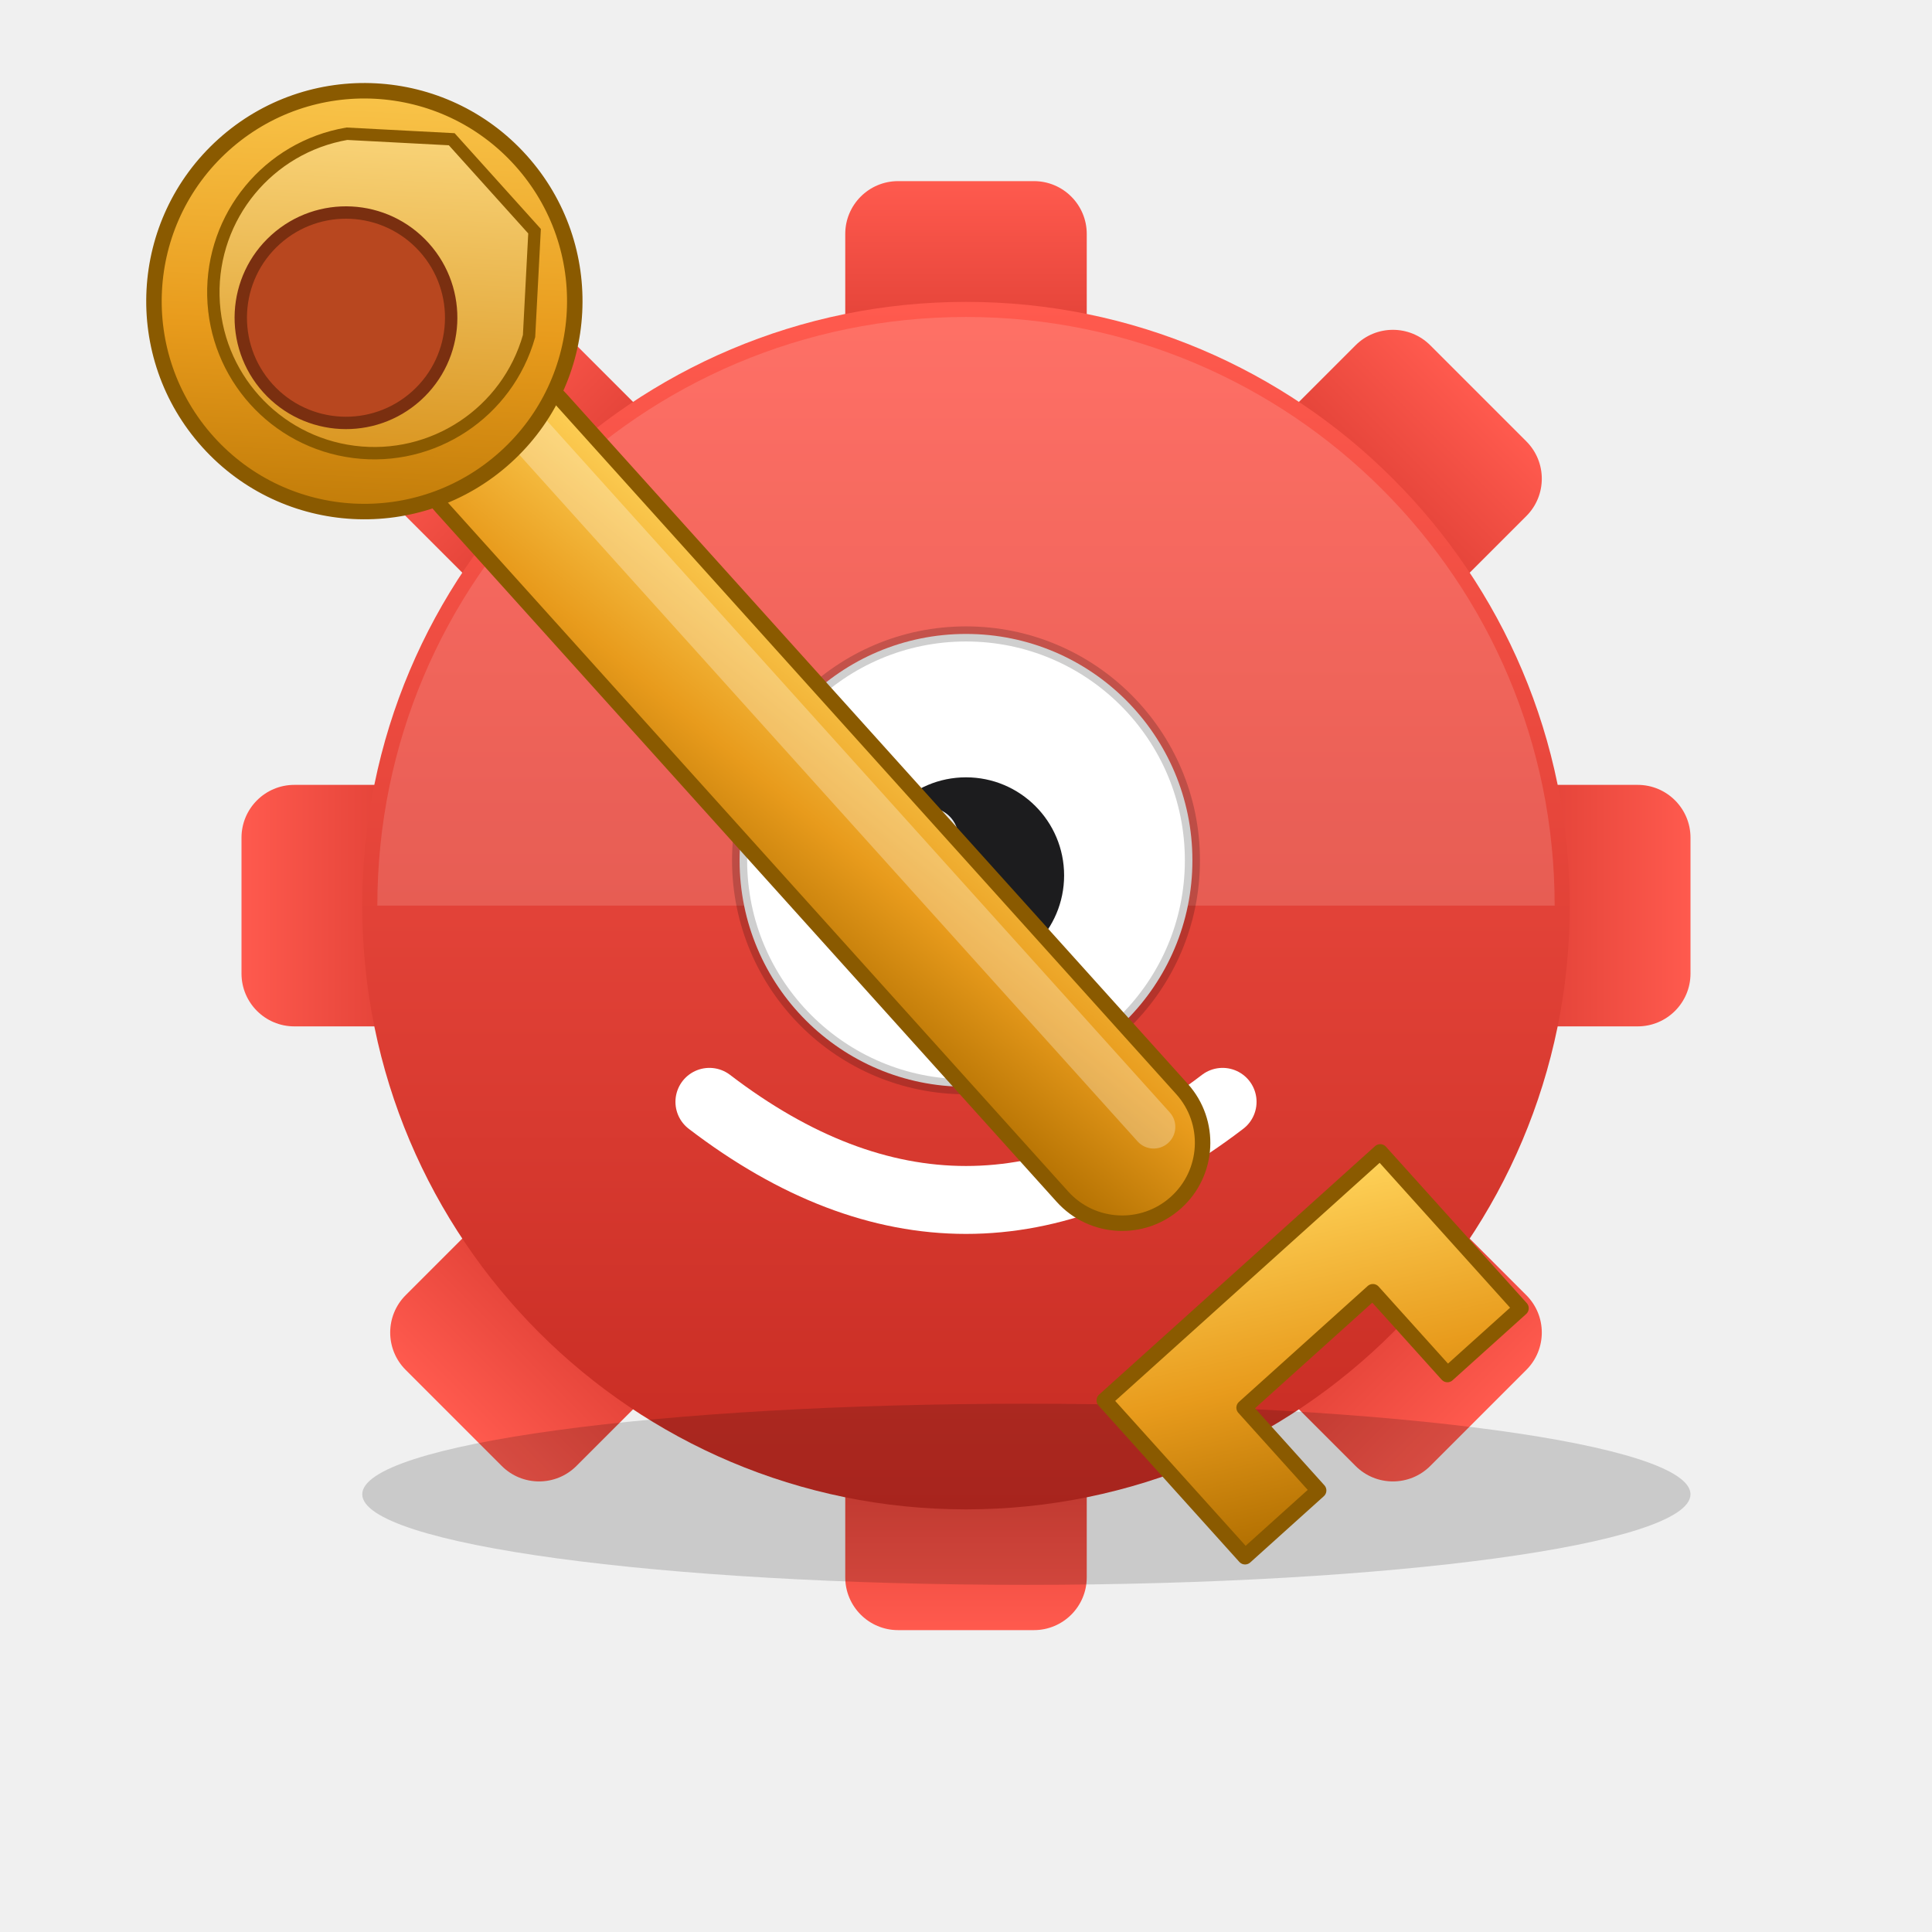
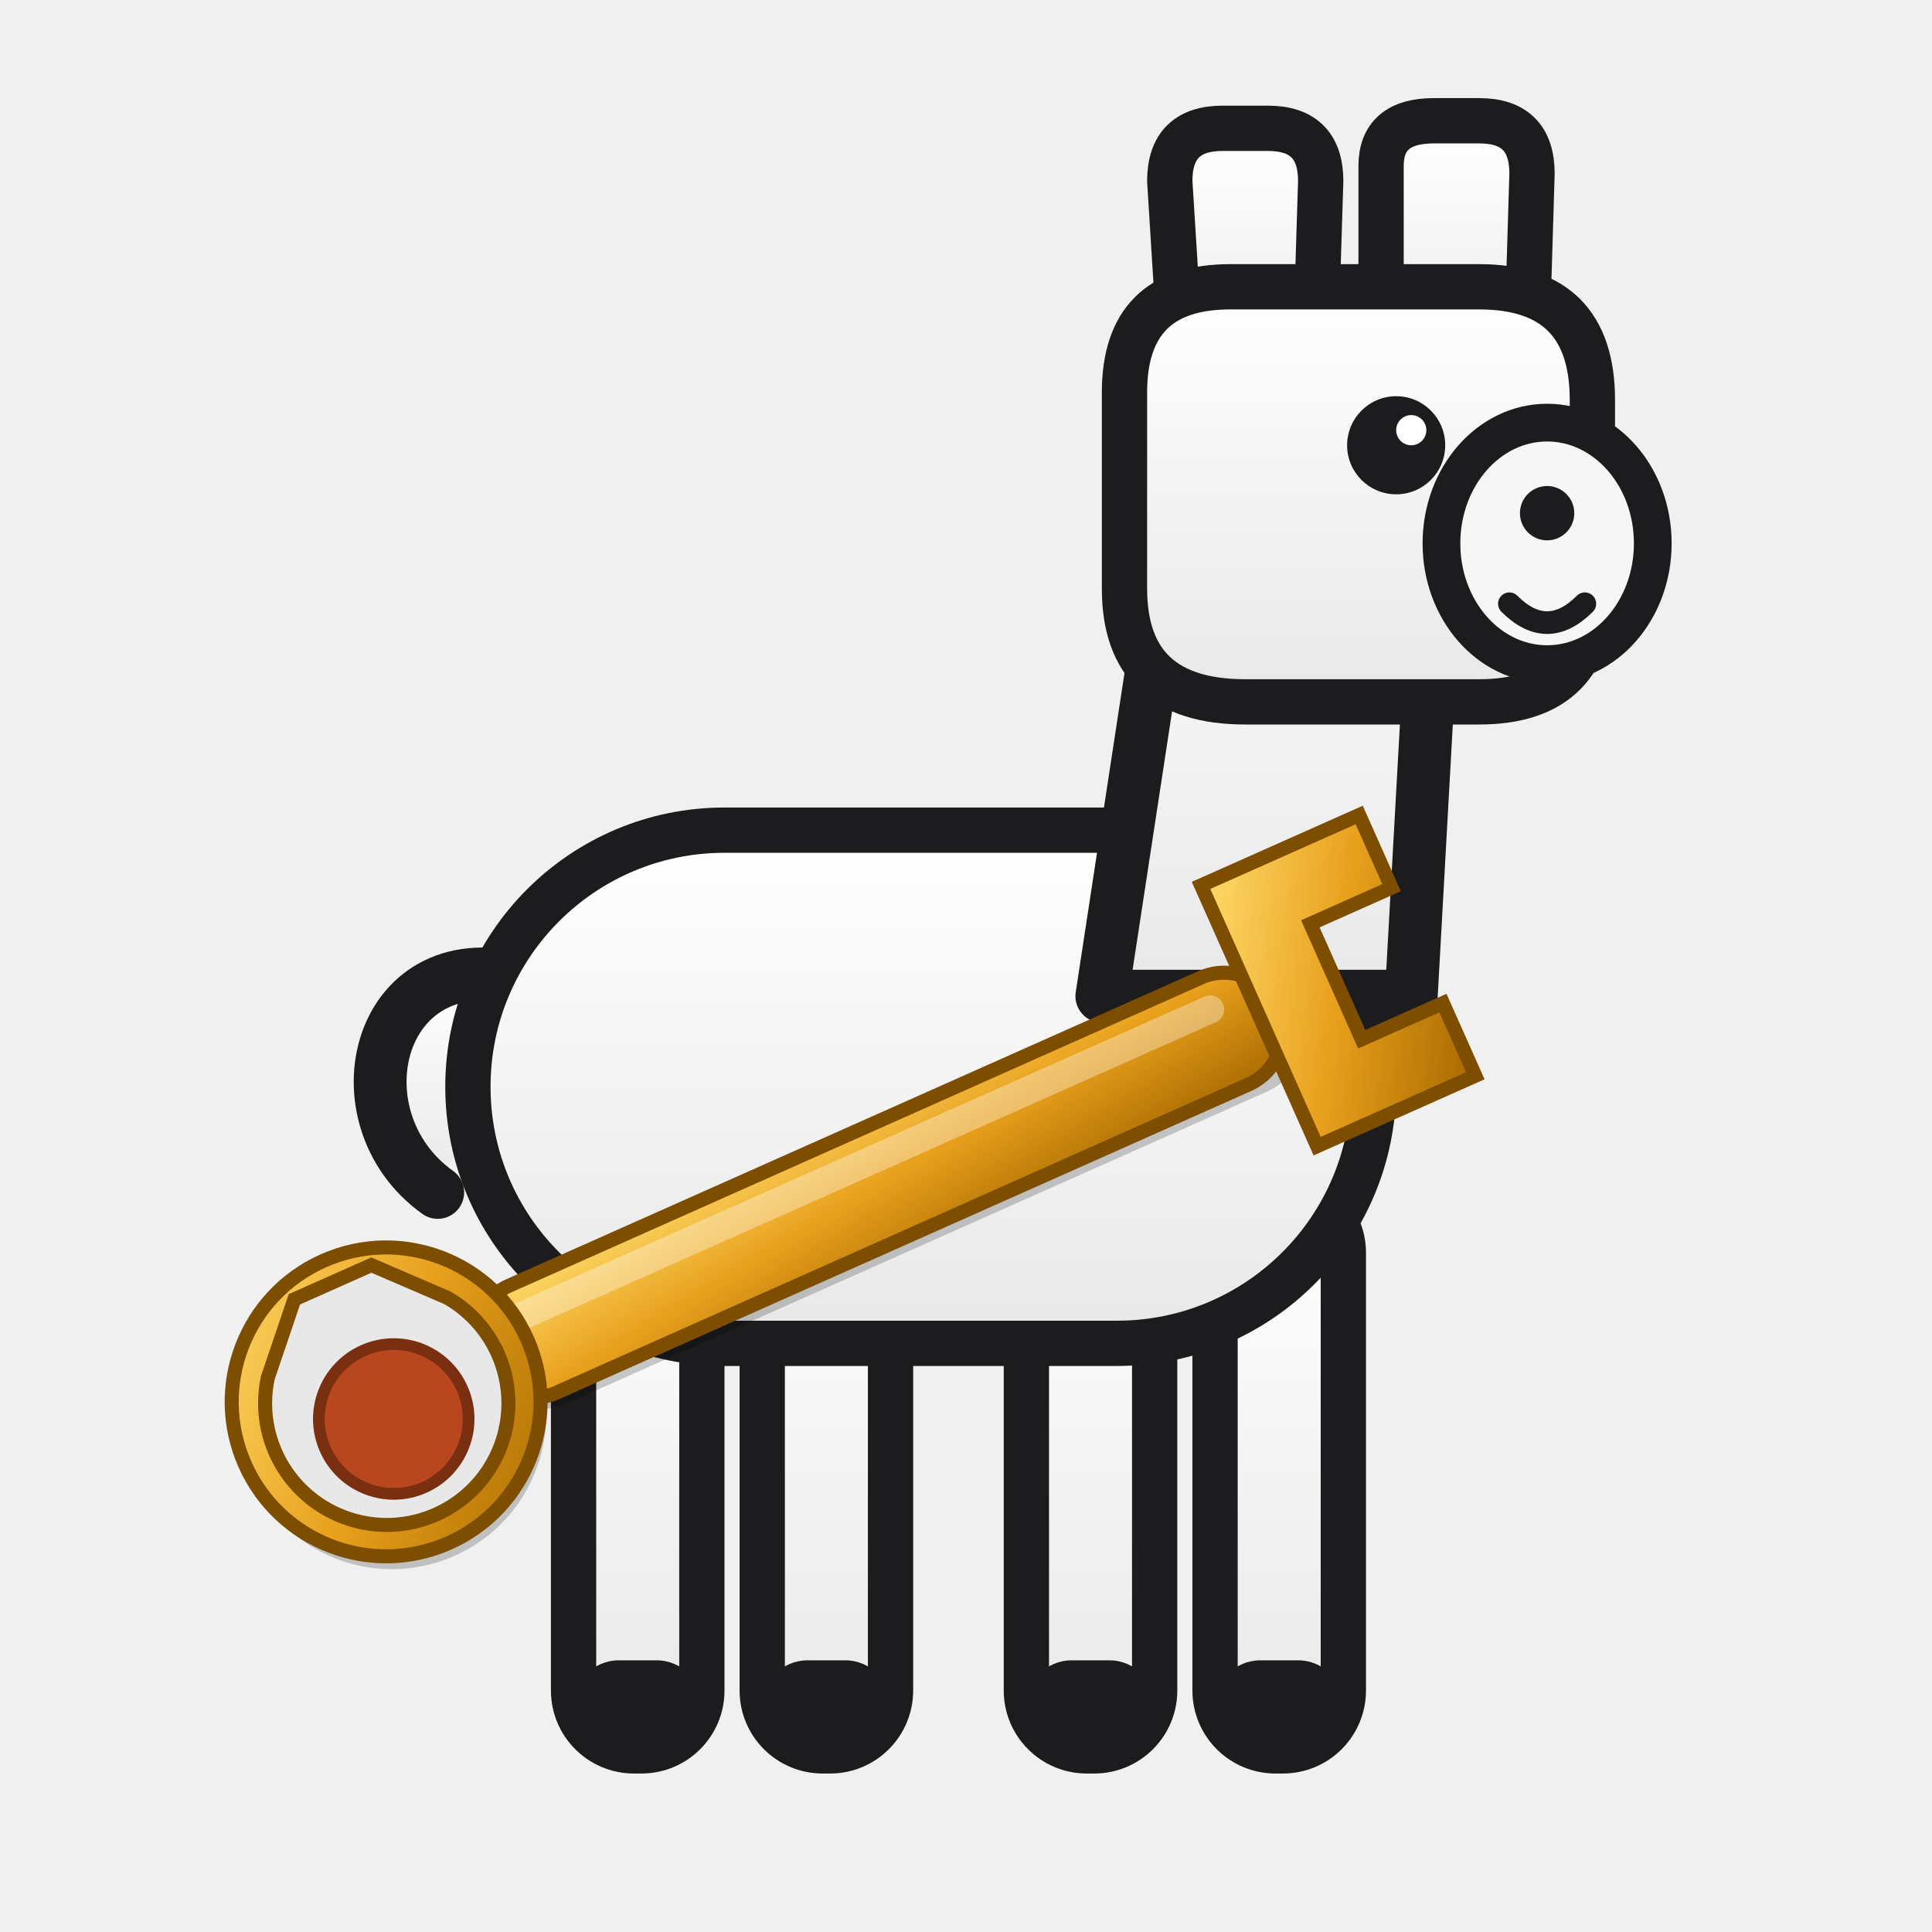
<svg xmlns="http://www.w3.org/2000/svg" viewBox="0 0 256 256" width="256" height="256">
  <defs>
-     <linearGradient id="red" x1="0" y1="0" x2="0" y2="1">
-       <stop offset="0" stop-color="#ff5a4e" />
-       <stop offset="1" stop-color="#c62b22" />
+     <linearGradient id="gold" x1="0" y1="0" x2="1" y2="1">
+       <stop offset="0" stop-color="#ffdb6b" />
+       <stop offset="0.5" stop-color="#e8a01c" />
+       <stop offset="1" stop-color="#a86a00" />
    </linearGradient>
-     <linearGradient id="gold" x1="0" y1="0" x2="1" y2="1">
-       <stop offset="0" stop-color="#ffd35a" />
-       <stop offset="0.55" stop-color="#e89b1c" />
-       <stop offset="1" stop-color="#b06e00" />
-     </linearGradient>
-     <linearGradient id="gold2" x1="0" y1="0" x2="1" y2="1">
-       <stop offset="0" stop-color="#ffe08a" />
-       <stop offset="1" stop-color="#d48a10" />
+     <linearGradient id="fur" x1="0" y1="0" x2="0" y2="1">
+       <stop offset="0" stop-color="#ffffff" />
+       <stop offset="1" stop-color="#e8e8e8" />
    </linearGradient>
  </defs>
-   <circle cx="128" cy="124" r="104" fill="#ffffff" opacity="0.0" />
-   <g id="gear" transform="translate(128,120)">
-     <g fill="url(#red)">
-       <rect x="-16" y="-96" width="32" height="40" rx="7" transform="rotate(0)" />
-       <rect x="-16" y="-96" width="32" height="40" rx="7" transform="rotate(45)" />
-       <rect x="-16" y="-96" width="32" height="40" rx="7" transform="rotate(90)" />
-       <rect x="-16" y="-96" width="32" height="40" rx="7" transform="rotate(135)" />
-       <rect x="-16" y="-96" width="32" height="40" rx="7" transform="rotate(180)" />
-       <rect x="-16" y="-96" width="32" height="40" rx="7" transform="rotate(225)" />
-       <rect x="-16" y="-96" width="32" height="40" rx="7" transform="rotate(270)" />
-       <rect x="-16" y="-96" width="32" height="40" rx="7" transform="rotate(315)" />
+   <g id="llama" stroke="#1c1c1e" stroke-width="6" stroke-linejoin="round" stroke-linecap="round">
+     <path d="M 70 130 C 50 124 44 148 58 158" fill="url(#fur)" stroke-width="7" />
+     <g fill="url(#fur)">
+       <rect x="76" y="158" width="17" height="74" rx="8" />
+       <rect x="101" y="158" width="17" height="74" rx="8" />
+       <rect x="136" y="158" width="17" height="74" rx="8" />
+       <rect x="161" y="158" width="17" height="74" rx="8" />
    </g>
-     <circle cx="0" cy="0" r="80" fill="url(#red)" />
-     <path d="M -78 0 A 78 78 0 0 1 78 0 Z" fill="#ffffff" opacity="0.14" />
-     <circle cx="0" cy="-6" r="30" fill="#ffffff" />
-     <circle cx="0" cy="-6" r="30" fill="none" stroke="#00000030" stroke-width="2" />
-     <circle cx="0" cy="-4" r="13" fill="#1c1c1e" />
-     <circle cx="-5" cy="-9" r="4" fill="#ffffff" opacity="0.9" />
-     <path d="M -34 26 Q 0 52 34 26" fill="none" stroke="#ffffff" stroke-width="9" stroke-linecap="round" />
+     <g fill="#1c1c1e" stroke="none">
+       <rect x="76" y="220" width="17" height="12" rx="6" />
+       <rect x="101" y="220" width="17" height="12" rx="6" />
+       <rect x="136" y="220" width="17" height="12" rx="6" />
+       <rect x="161" y="220" width="17" height="12" rx="6" />
+     </g>
+     <rect x="62" y="110" width="120" height="68" rx="34" fill="url(#fur)" />
+     <path d="M 146 132 L 157 60 L 191 60 L 187 132 Z" fill="url(#fur)" stroke-width="7" />
+     <path d="M 157 56 L 155 24 Q 155 17 162 17 L 168 17 Q 175 17 175 24 L 174 56 Z" fill="url(#fur)" stroke-width="6" />
+     <path d="M 183 56 L 183 22 Q 183 16 190 16 L 196 16 Q 203 16 203 23 L 202 56 Z" fill="url(#fur)" stroke-width="6" />
+     <path d="M 149 52 Q 149 38 163 38 L 196 38 Q 211 38 211 53 L 211 78 Q 211 93 196 93              L 165 93 Q 149 93 149 78 Z" fill="url(#fur)" stroke-width="6" />
+     <ellipse cx="205" cy="72" rx="14" ry="16" fill="#f6f6f6" stroke-width="5" />
+     <circle cx="205" cy="68" r="3.6" fill="#1c1c1e" stroke="none" />
+     <path d="M 200 80 Q 205 85 210 80" fill="none" stroke-width="3" />
+     <circle cx="185" cy="59" r="6.5" fill="#1c1c1e" stroke="none" />
+     <circle cx="187" cy="57" r="2" fill="#ffffff" stroke="none" />
  </g>
-   <ellipse cx="136" cy="198" rx="88" ry="12" fill="#000" opacity="0.16" />
-   <g id="wrench" transform="translate(124,124) rotate(48) scale(0.82)">
-     <rect x="-118" y="-13" width="176" height="26" rx="13" fill="url(#gold)" stroke="#8a5a00" stroke-width="2.5" />
-     <rect x="-112" y="-9" width="162" height="7" rx="3.5" fill="#ffffff" opacity="0.28" />
-     <g transform="translate(-138,0)">
-       <circle cx="0" cy="0" r="34" fill="url(#gold)" stroke="#8a5a00" stroke-width="2.5" />
-       <path d="M -22 -16 A 26 26 0 1 0 22 -16 L 10 -28 L -10 -28 Z" fill="url(#gold2)" stroke="#8a5a00" stroke-width="2" />
-       <circle cx="0" cy="4" r="17" fill="#b8471f" />
-       <circle cx="0" cy="4" r="17" fill="none" stroke="#7a2f10" stroke-width="2" />
+   <g transform="translate(118,156) rotate(-24) scale(0.62)" opacity="0.20" stroke="none">
+     <rect x="-96" y="-10" width="190" height="26" rx="13" fill="#000" />
+     <circle cx="-118" cy="3" r="33" fill="#000" />
+   </g>
+   <g transform="translate(118,156) rotate(-24) scale(0.62)" stroke="#7d4d00" stroke-width="3">
+     <rect x="-96" y="-12" width="186" height="25" rx="12" fill="url(#gold)" />
+     <rect x="-88" y="-8" width="168" height="6" rx="3" fill="#ffffff" opacity="0.35" stroke="none" />
+     <g transform="translate(-118,0)">
+       <circle cx="0" cy="0" r="33" fill="url(#gold)" />
+       <path d="M -21 -15 A 26 26 0 1 0 21 -15 L 9 -28 L -9 -28 Z" fill="#e8e8e8" stroke="#7d4d00" stroke-width="3" />
+       <circle cx="0" cy="4" r="16" fill="#b8471f" stroke="#7a2f10" stroke-width="2.5" />
    </g>
-     <g transform="translate(74,0)">
-       <path d="M 0 -30                L 34 -30                L 34 -14                L 16 -14                L 16 14                L 34 14                L 34 30                L 0 30 Z" fill="url(#gold)" stroke="#8a5a00" stroke-width="2.5" stroke-linejoin="round" />
+     <g transform="translate(86,0)" fill="url(#gold)">
+       <path d="M 0 -30 L 37 -30 L 37 -13 L 18 -13 L 18 14 L 37 14 L 37 31 L 0 31 Z" />
    </g>
  </g>
</svg>
